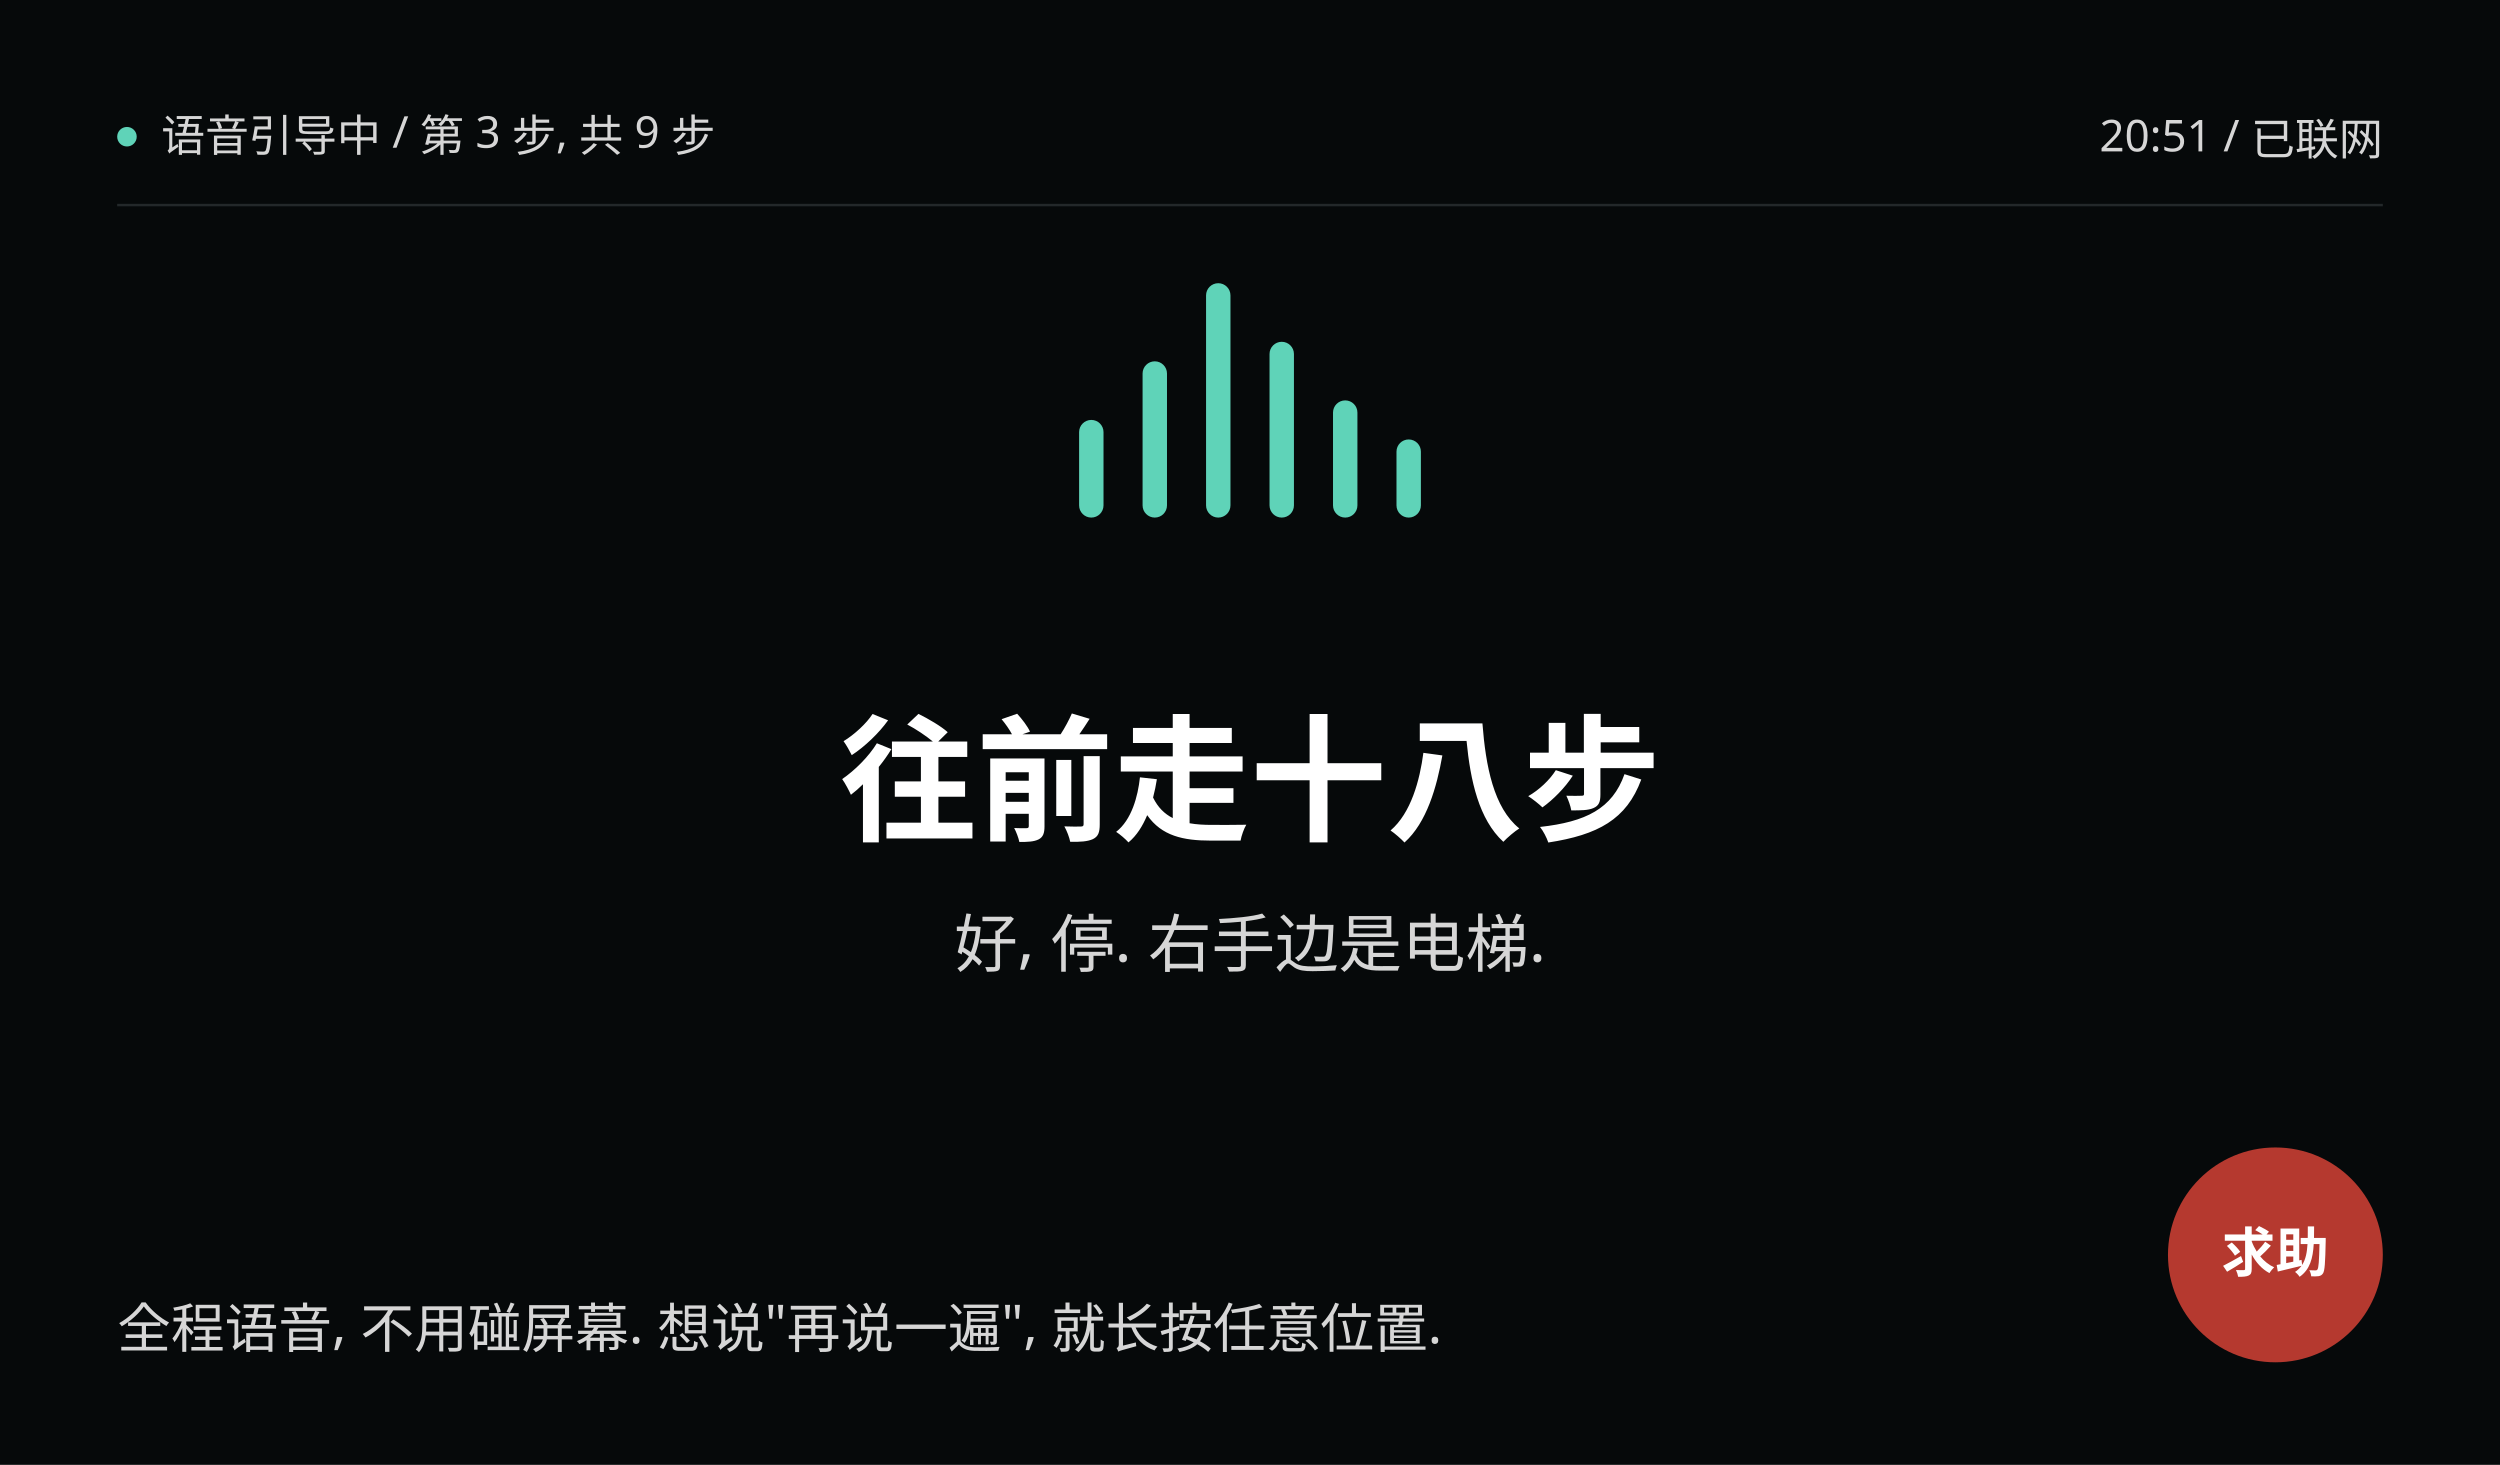
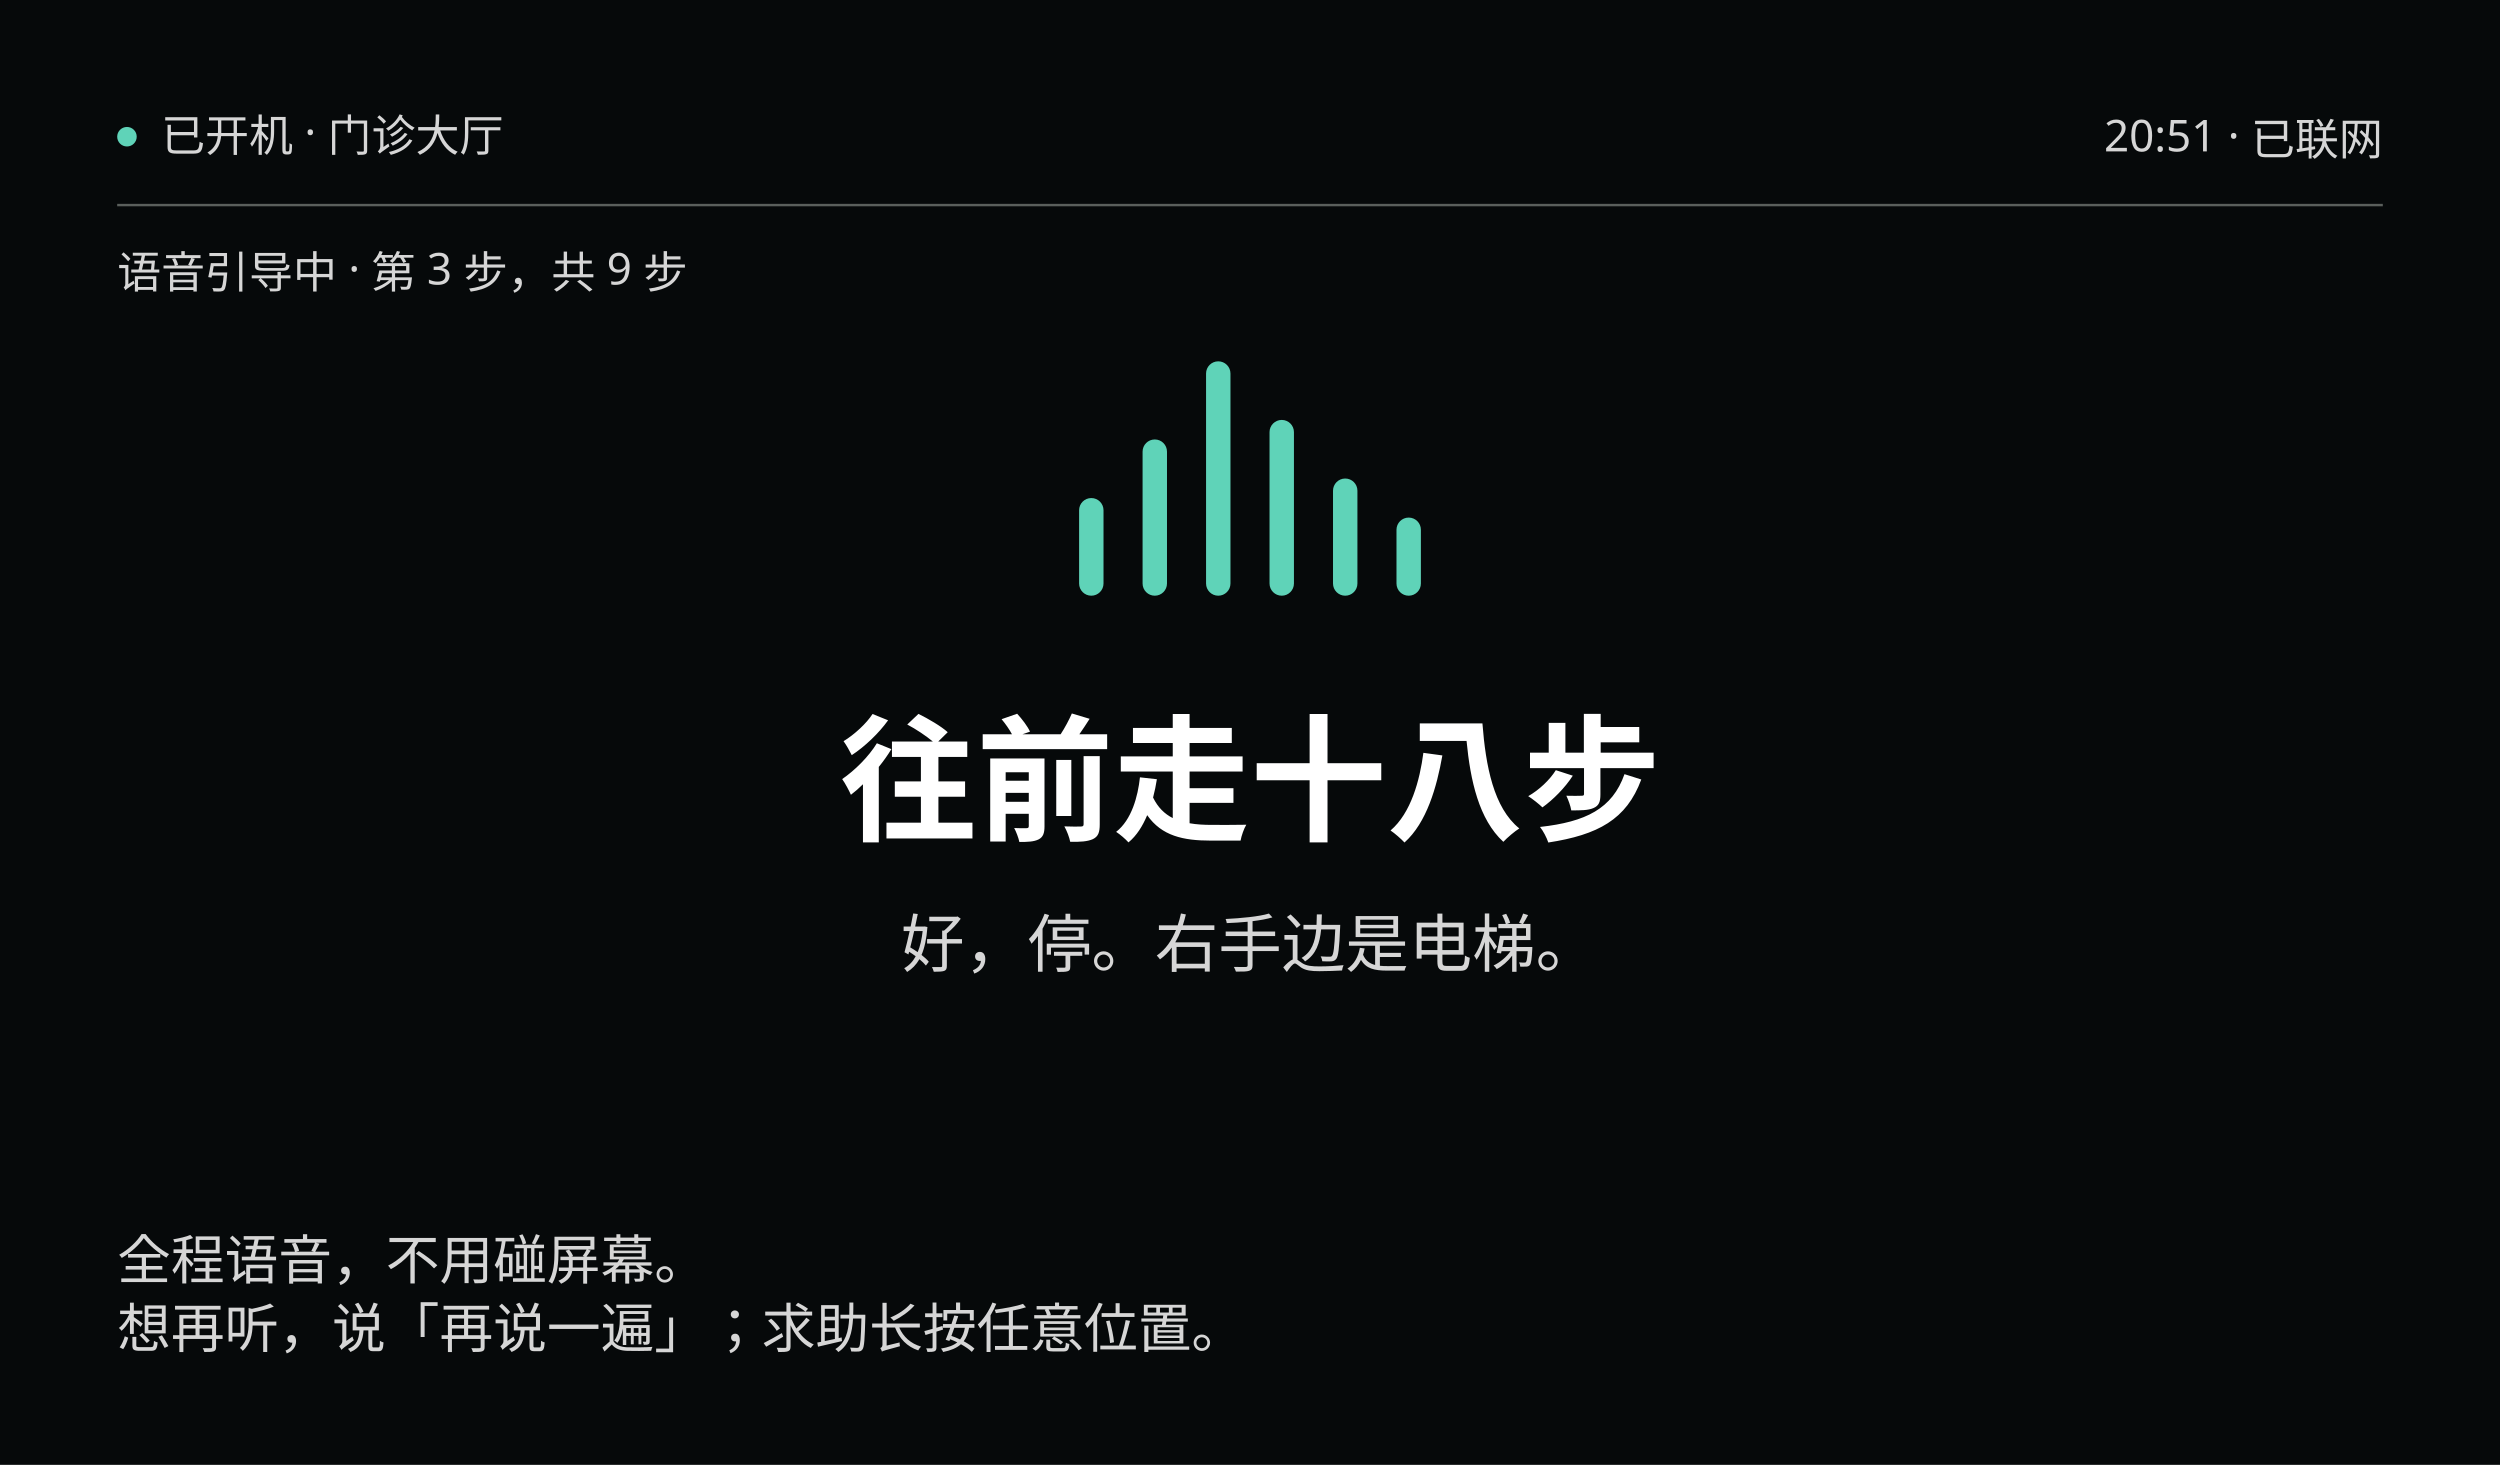
<svg xmlns="http://www.w3.org/2000/svg" width="1024" height="600" viewBox="0 0 1024 600" font-family="'Noto Sans SC', 'Microsoft YaHei', sans-serif">
  <rect width="1024" height="600" fill="#06090A" />
  <circle cx="52" cy="56" r="4" fill="#5FD3B8" />
-   <text x="66" y="62" font-size="18" fill="#D6D6D6">语音引导中 / 第 3 步, 共 9 步</text>
-   <text x="976" y="62" font-size="18" fill="#D6D6D6" text-anchor="end">20:51 / 已联网</text>
-   <line x1="48" y1="84" x2="976" y2="84" stroke="#23282A" stroke-width="1" />
+   <text x="66" y="62" font-size="18" fill="#D6D6D6">已开机 · 门诊大厅</text>
+   <text x="976" y="62" font-size="18" fill="#D6D6D6" text-anchor="end">20:51 · 已联网</text>
+   <line x1="48" y1="84" x2="976" y2="84" stroke="#5A5F5C" stroke-width="1" />
+   <text x="48" y="118" font-size="18" fill="#D6D6D6">语音引导中 · 第 3 步，共 9 步</text>
  <g fill="#5FD3B8">
-     <rect x="442" y="172" width="10" height="40" rx="5" />
-     <rect x="468" y="148" width="10" height="64" rx="5" />
-     <rect x="494" y="116" width="10" height="96" rx="5" />
-     <rect x="520" y="140" width="10" height="72" rx="5" />
-     <rect x="546" y="164" width="10" height="48" rx="5" />
-     <rect x="572" y="180" width="10" height="32" rx="5" />
+     <rect x="442" y="204" width="10" height="40" rx="5" />
+     <rect x="468" y="180" width="10" height="64" rx="5" />
+     <rect x="494" y="148" width="10" height="96" rx="5" />
+     <rect x="520" y="172" width="10" height="72" rx="5" />
+     <rect x="546" y="196" width="10" height="48" rx="5" />
+     <rect x="572" y="212" width="10" height="32" rx="5" />
  </g>
  <text x="512" y="340" font-size="56" font-weight="700" fill="#FFFFFF" text-anchor="middle">往前走十八步</text>
-   <text x="512" y="396" font-size="26" fill="#D6D6D6" text-anchor="middle">好, 停. 右手边是电梯.</text>
-   <text x="48" y="552" font-size="22" fill="#D6D6D6">全程语音, 不用碰屏幕. 想说"再说一遍", 就长按任意位置.</text>
-   <circle cx="932" cy="514" r="44" fill="#B5392F" />
-   <text x="932" y="521" font-size="22" font-weight="700" fill="#FFFFFF" text-anchor="middle">求助</text>
+   <text x="512" y="396" font-size="26" fill="#D6D6D6" text-anchor="middle">好，停。右手边是电梯。</text>
+   <text x="48" y="524" font-size="22" fill="#D6D6D6">全程语音，不用碰屏幕。</text>
+   <text x="48" y="552" font-size="22" fill="#D6D6D6">想再听，说「再说一遍」；求助长按任意位置。</text>
</svg>
